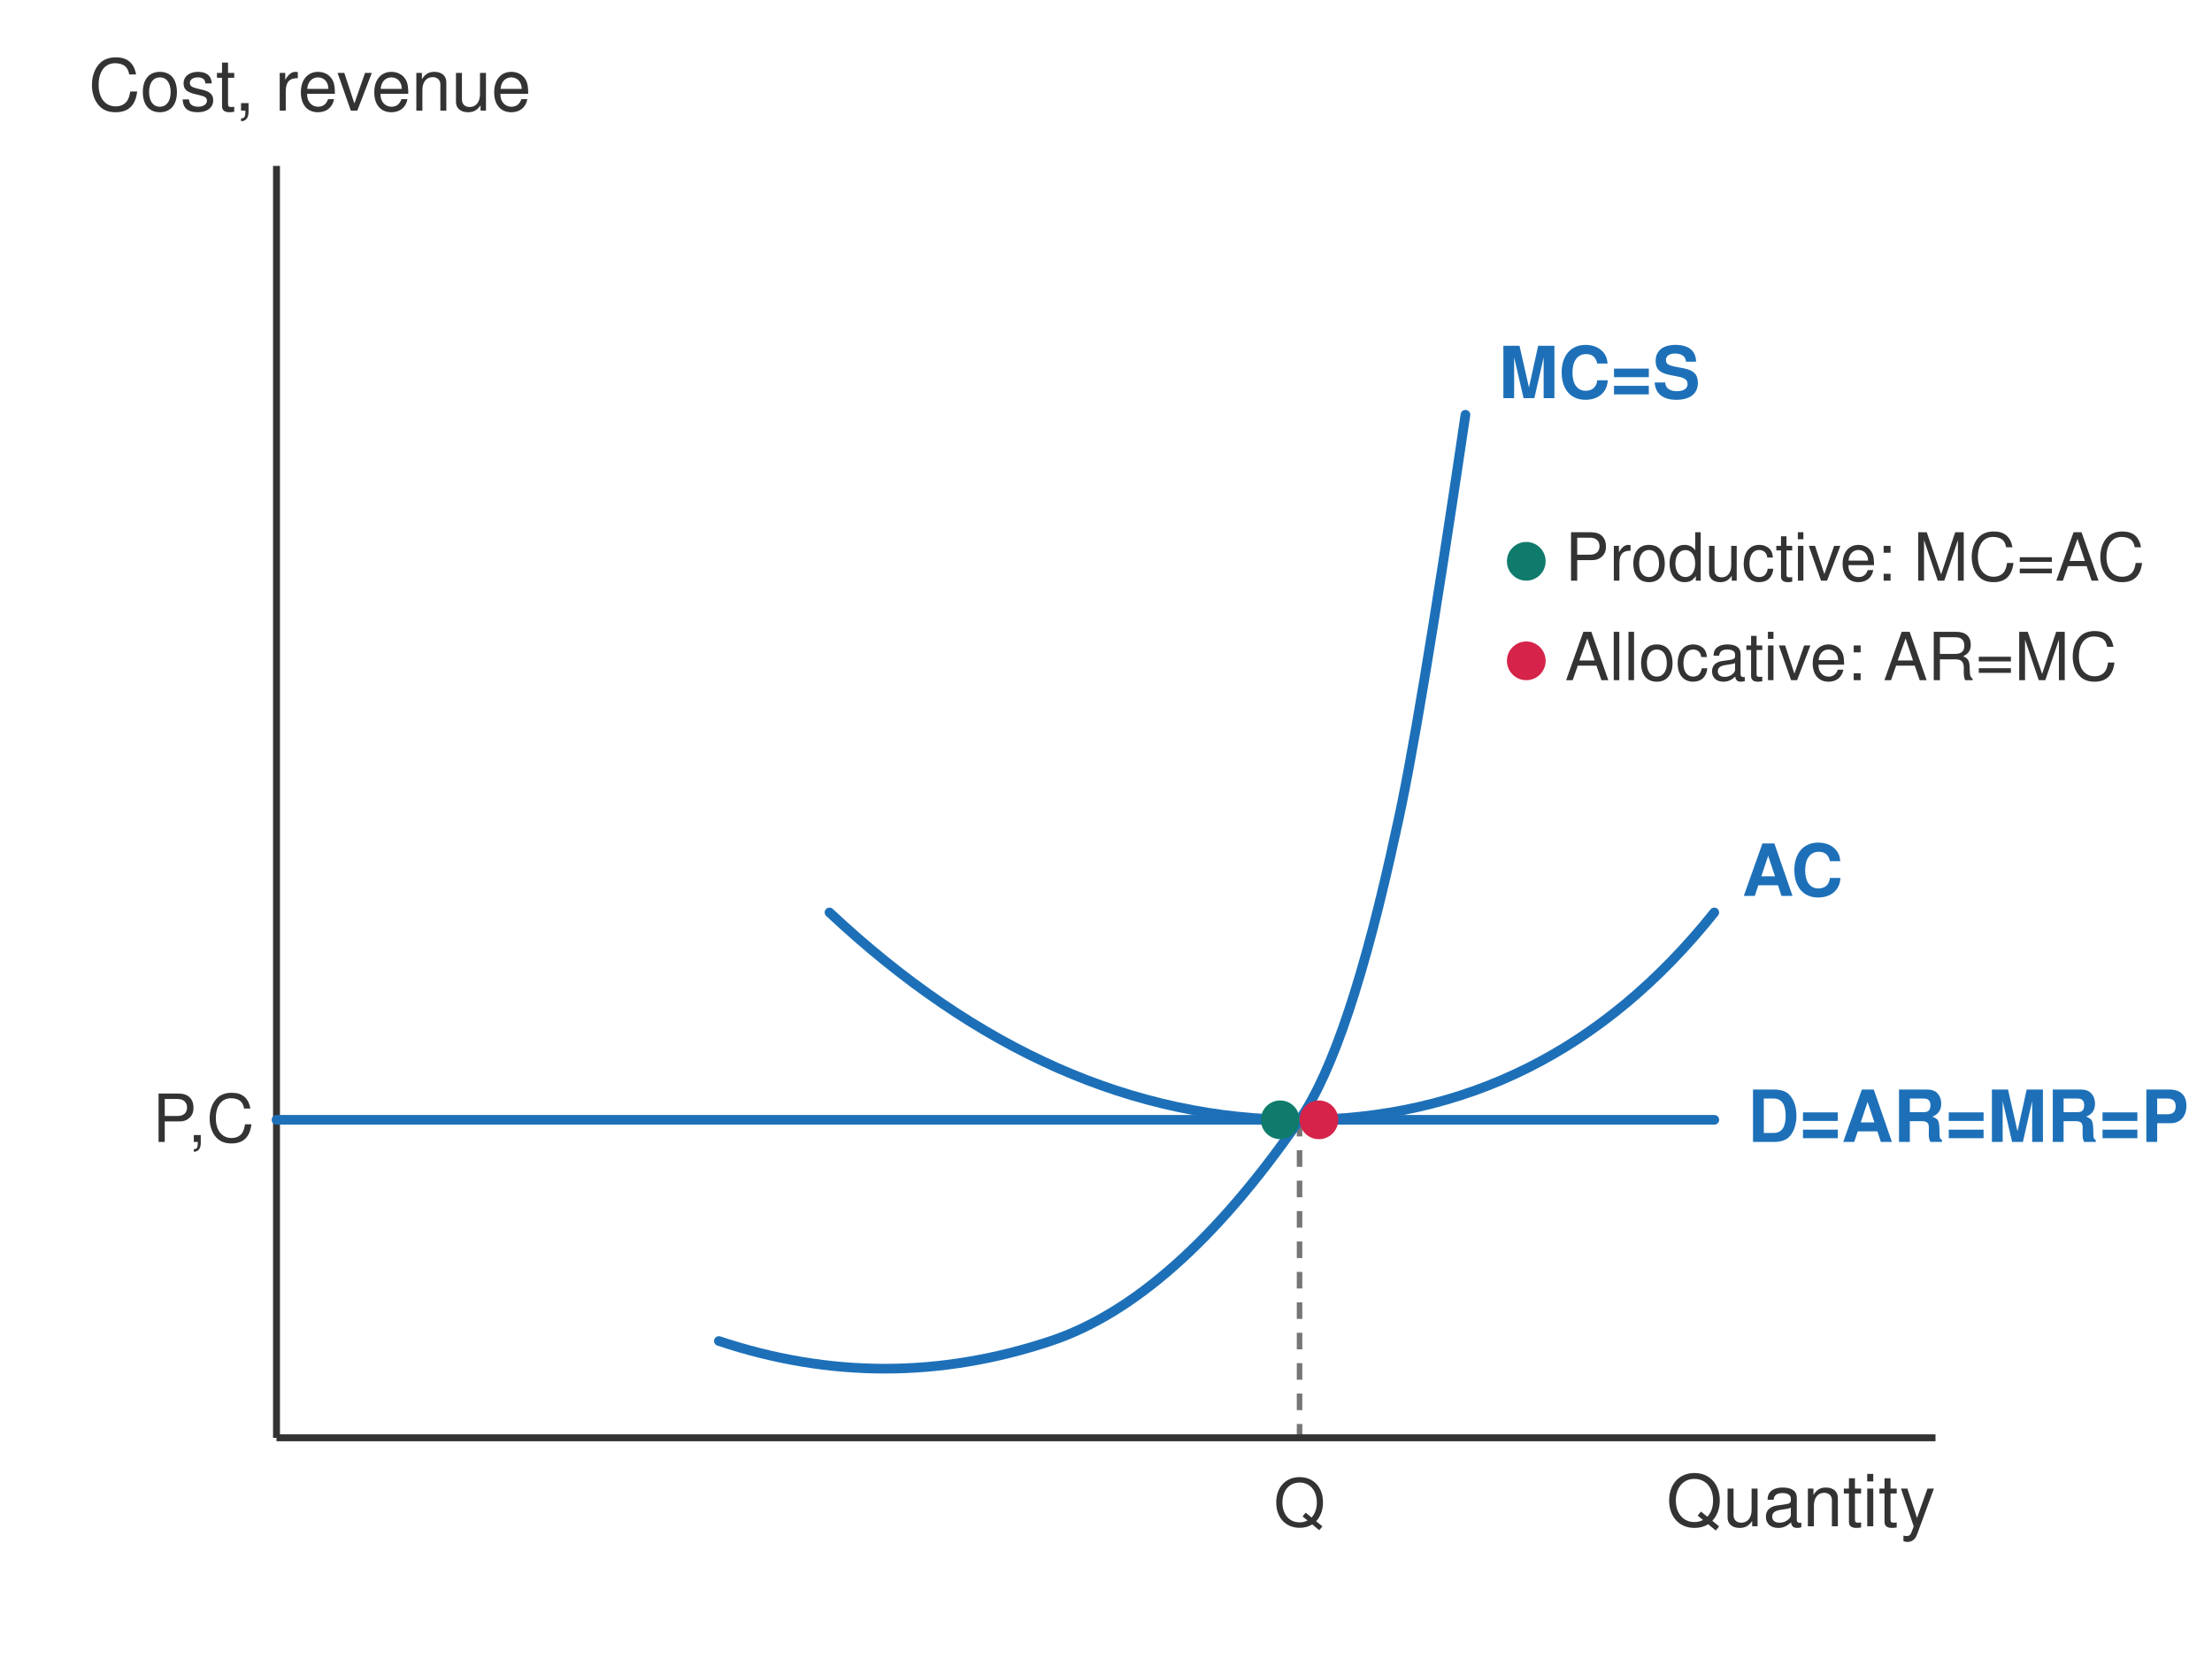
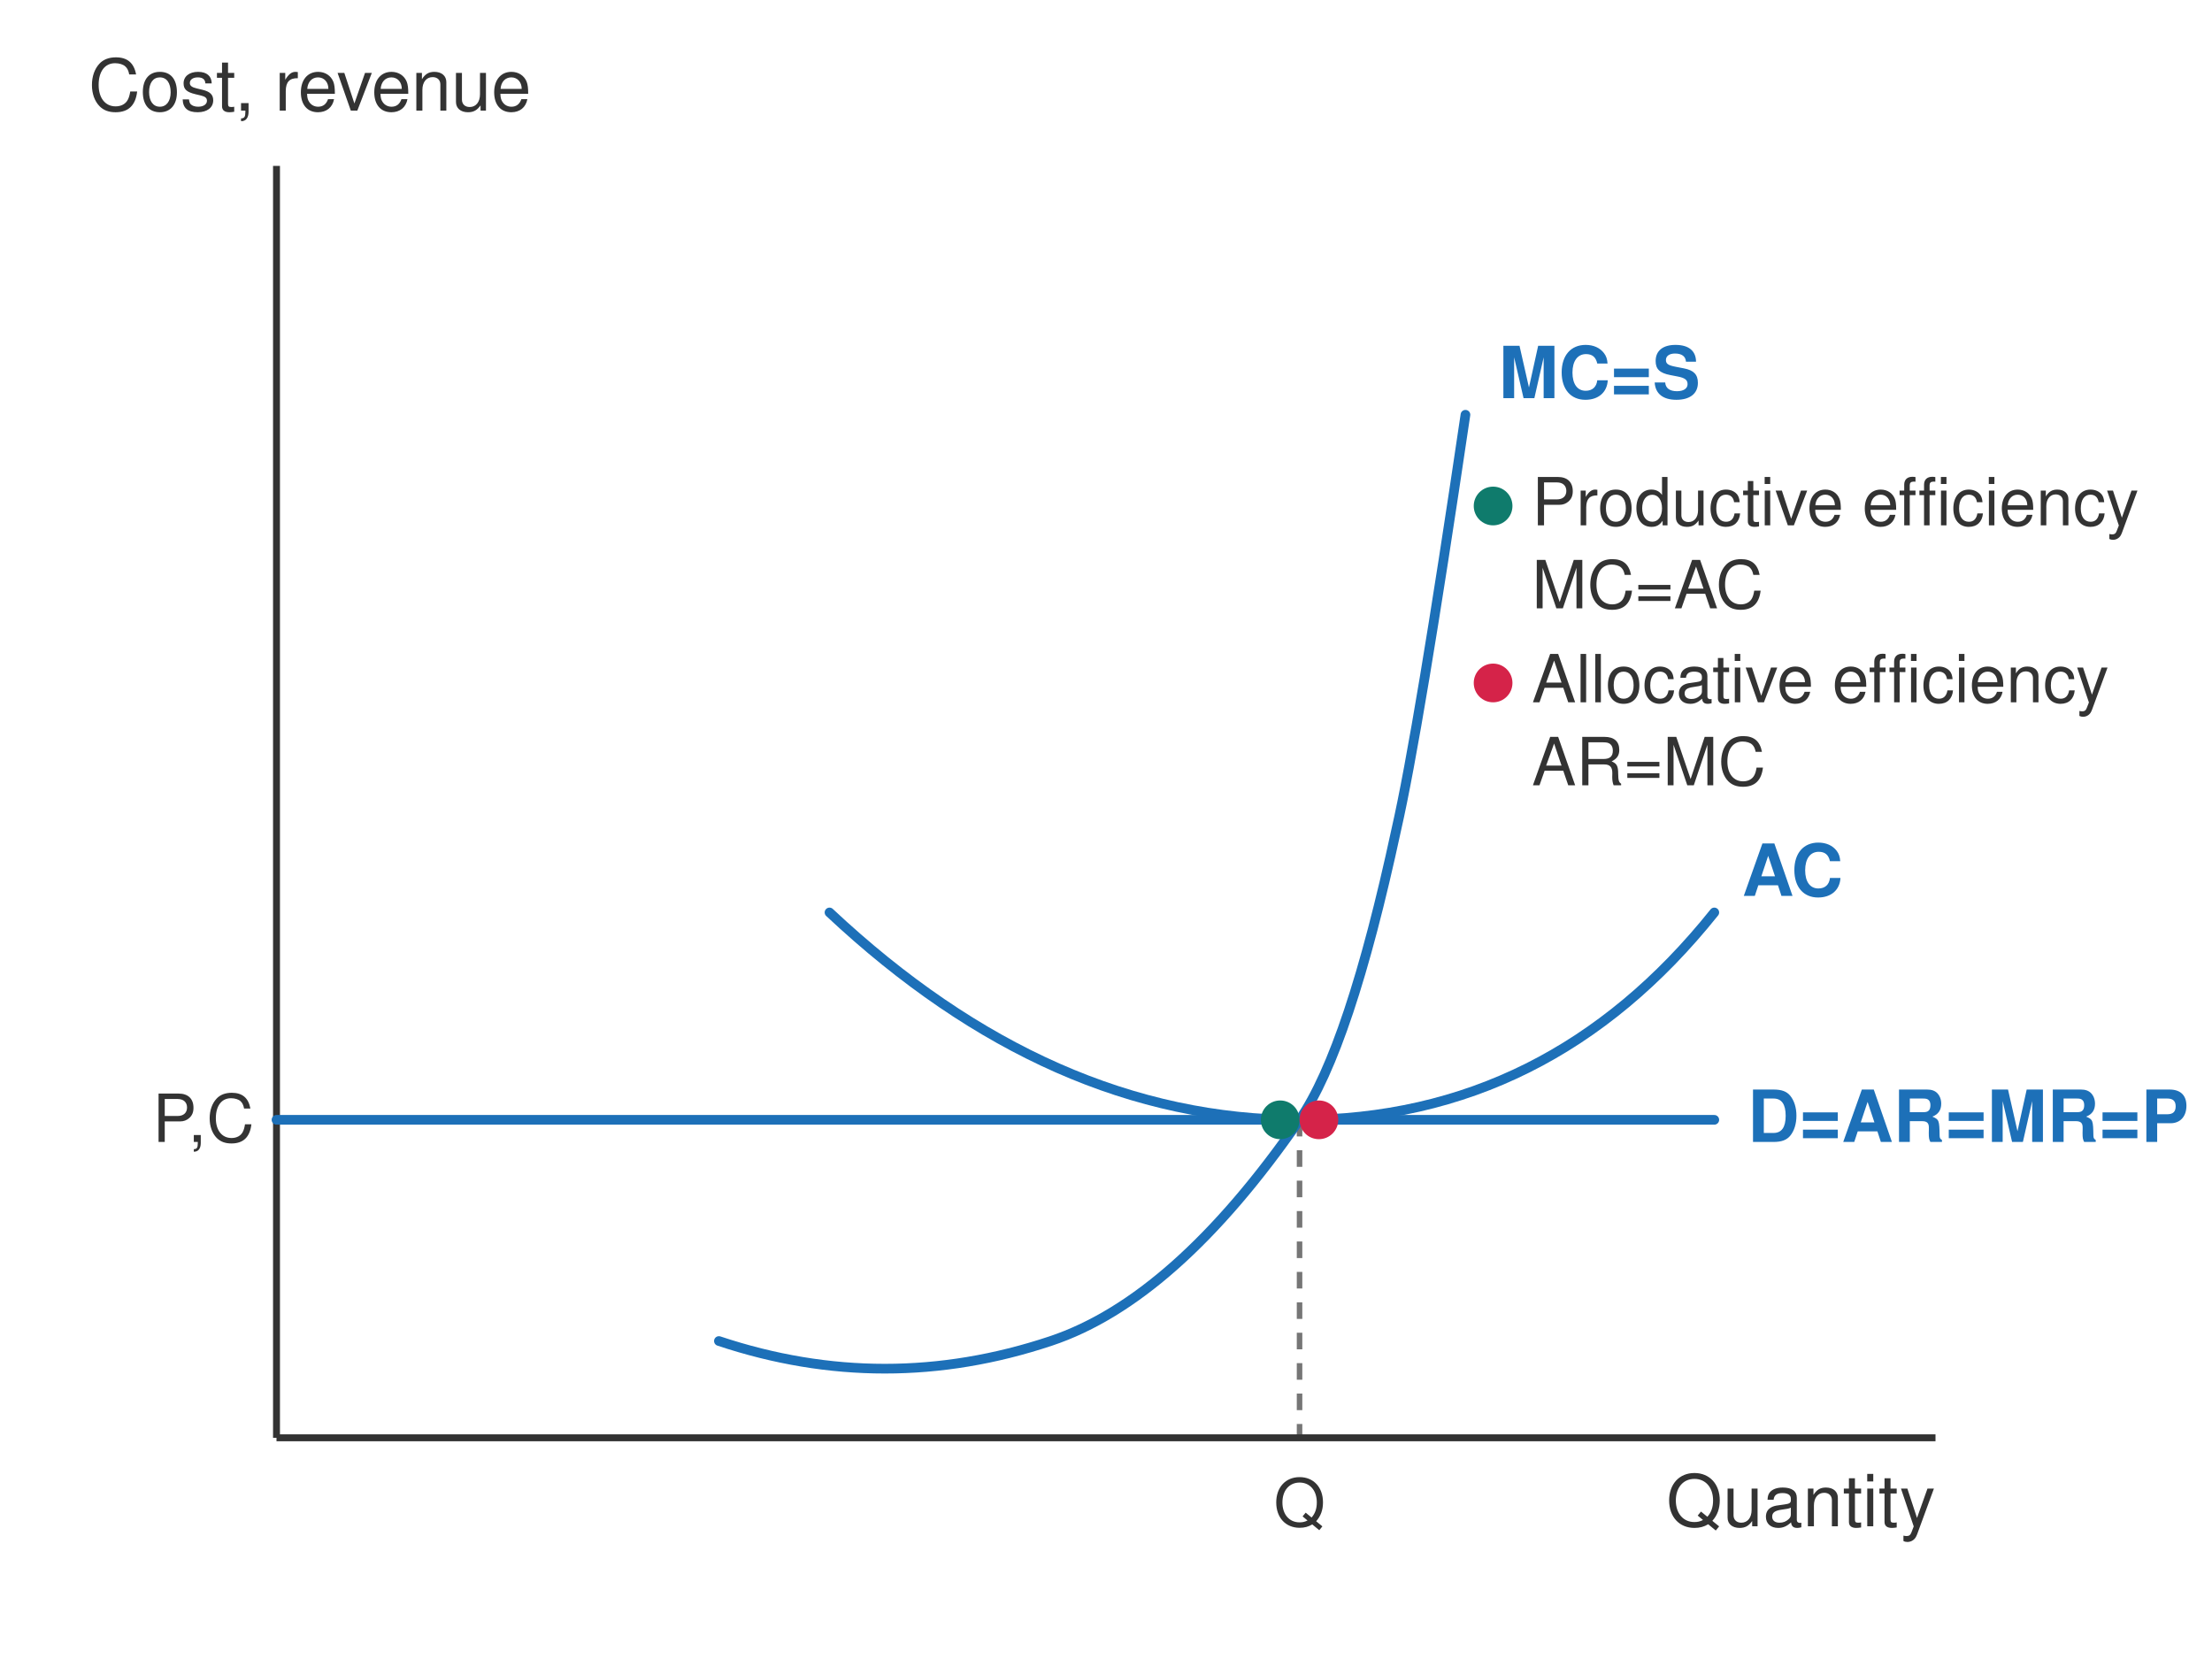
<svg xmlns="http://www.w3.org/2000/svg" viewBox="0 0 800 600" role="img" aria-labelledby="t d" font-family="Helvetica Neue, Helvetica, Arial, sans-serif">
  <line x1="470" y1="405" x2="470" y2="520" stroke="#767676" stroke-width="2" stroke-dasharray="6 5" />
  <line x1="100" y1="60" x2="100" y2="520" stroke="#333333" stroke-width="2.5" />
  <line x1="100" y1="520" x2="700" y2="520" stroke="#333333" stroke-width="2.5" />
  <text x="32" y="40" font-size="26" fill="#333333">Cost, revenue</text>
  <text x="700" y="552" font-size="26" fill="#333333" text-anchor="end">Quantity</text>
  <line x1="100" y1="405" x2="620" y2="405" stroke="#1d70b8" stroke-width="3.5" stroke-linecap="round" />
  <path d="M 260,485 Q 320,505 380,485 Q 425,470 470,405 Q 488,379 505,300 Q 513,265 530,150" fill="none" stroke="#1d70b8" stroke-width="3.5" stroke-linecap="round" />
  <path d="M 300,330 Q 380,405 470,405 Q 560,405 620,330" fill="none" stroke="#1d70b8" stroke-width="3.5" stroke-linecap="round" />
  <circle cx="463" cy="405" r="7" fill="#0f7b6c" />
  <circle cx="477" cy="405" r="7" fill="#d52349" />
-   <circle cx="552" cy="203" r="7" fill="#0f7b6c" />
-   <text x="566" y="210" font-size="24" fill="#333333">Productive: MC=AC</text>
-   <circle cx="552" cy="239" r="7" fill="#d52349" />
-   <text x="566" y="246" font-size="24" fill="#333333">Allocative: AR=MC</text>
+   <circle cx="540" cy="183" r="7" fill="#0f7b6c" />
+   <text x="554" y="190" font-size="24" fill="#333333">Productive efficiency</text>
+   <text x="554" y="220" font-size="24" fill="#333333">MC=AC</text>
+   <circle cx="540" cy="247" r="7" fill="#d52349" />
+   <text x="554" y="254" font-size="24" fill="#333333">Allocative efficiency</text>
+   <text x="554" y="284" font-size="24" fill="#333333">AR=MC</text>
  <text x="542" y="144" font-size="26" font-weight="700" fill="#1d70b8">MC=S</text>
  <text x="630" y="324" font-size="26" font-weight="700" fill="#1d70b8">AC</text>
  <text x="632" y="413" font-size="26" font-weight="700" fill="#1d70b8">D=AR=MR=P</text>
  <text x="92" y="413" font-size="24" fill="#333333" text-anchor="end">P,C</text>
  <text x="470" y="552" font-size="24" fill="#333333" text-anchor="middle">Q</text>
</svg>
